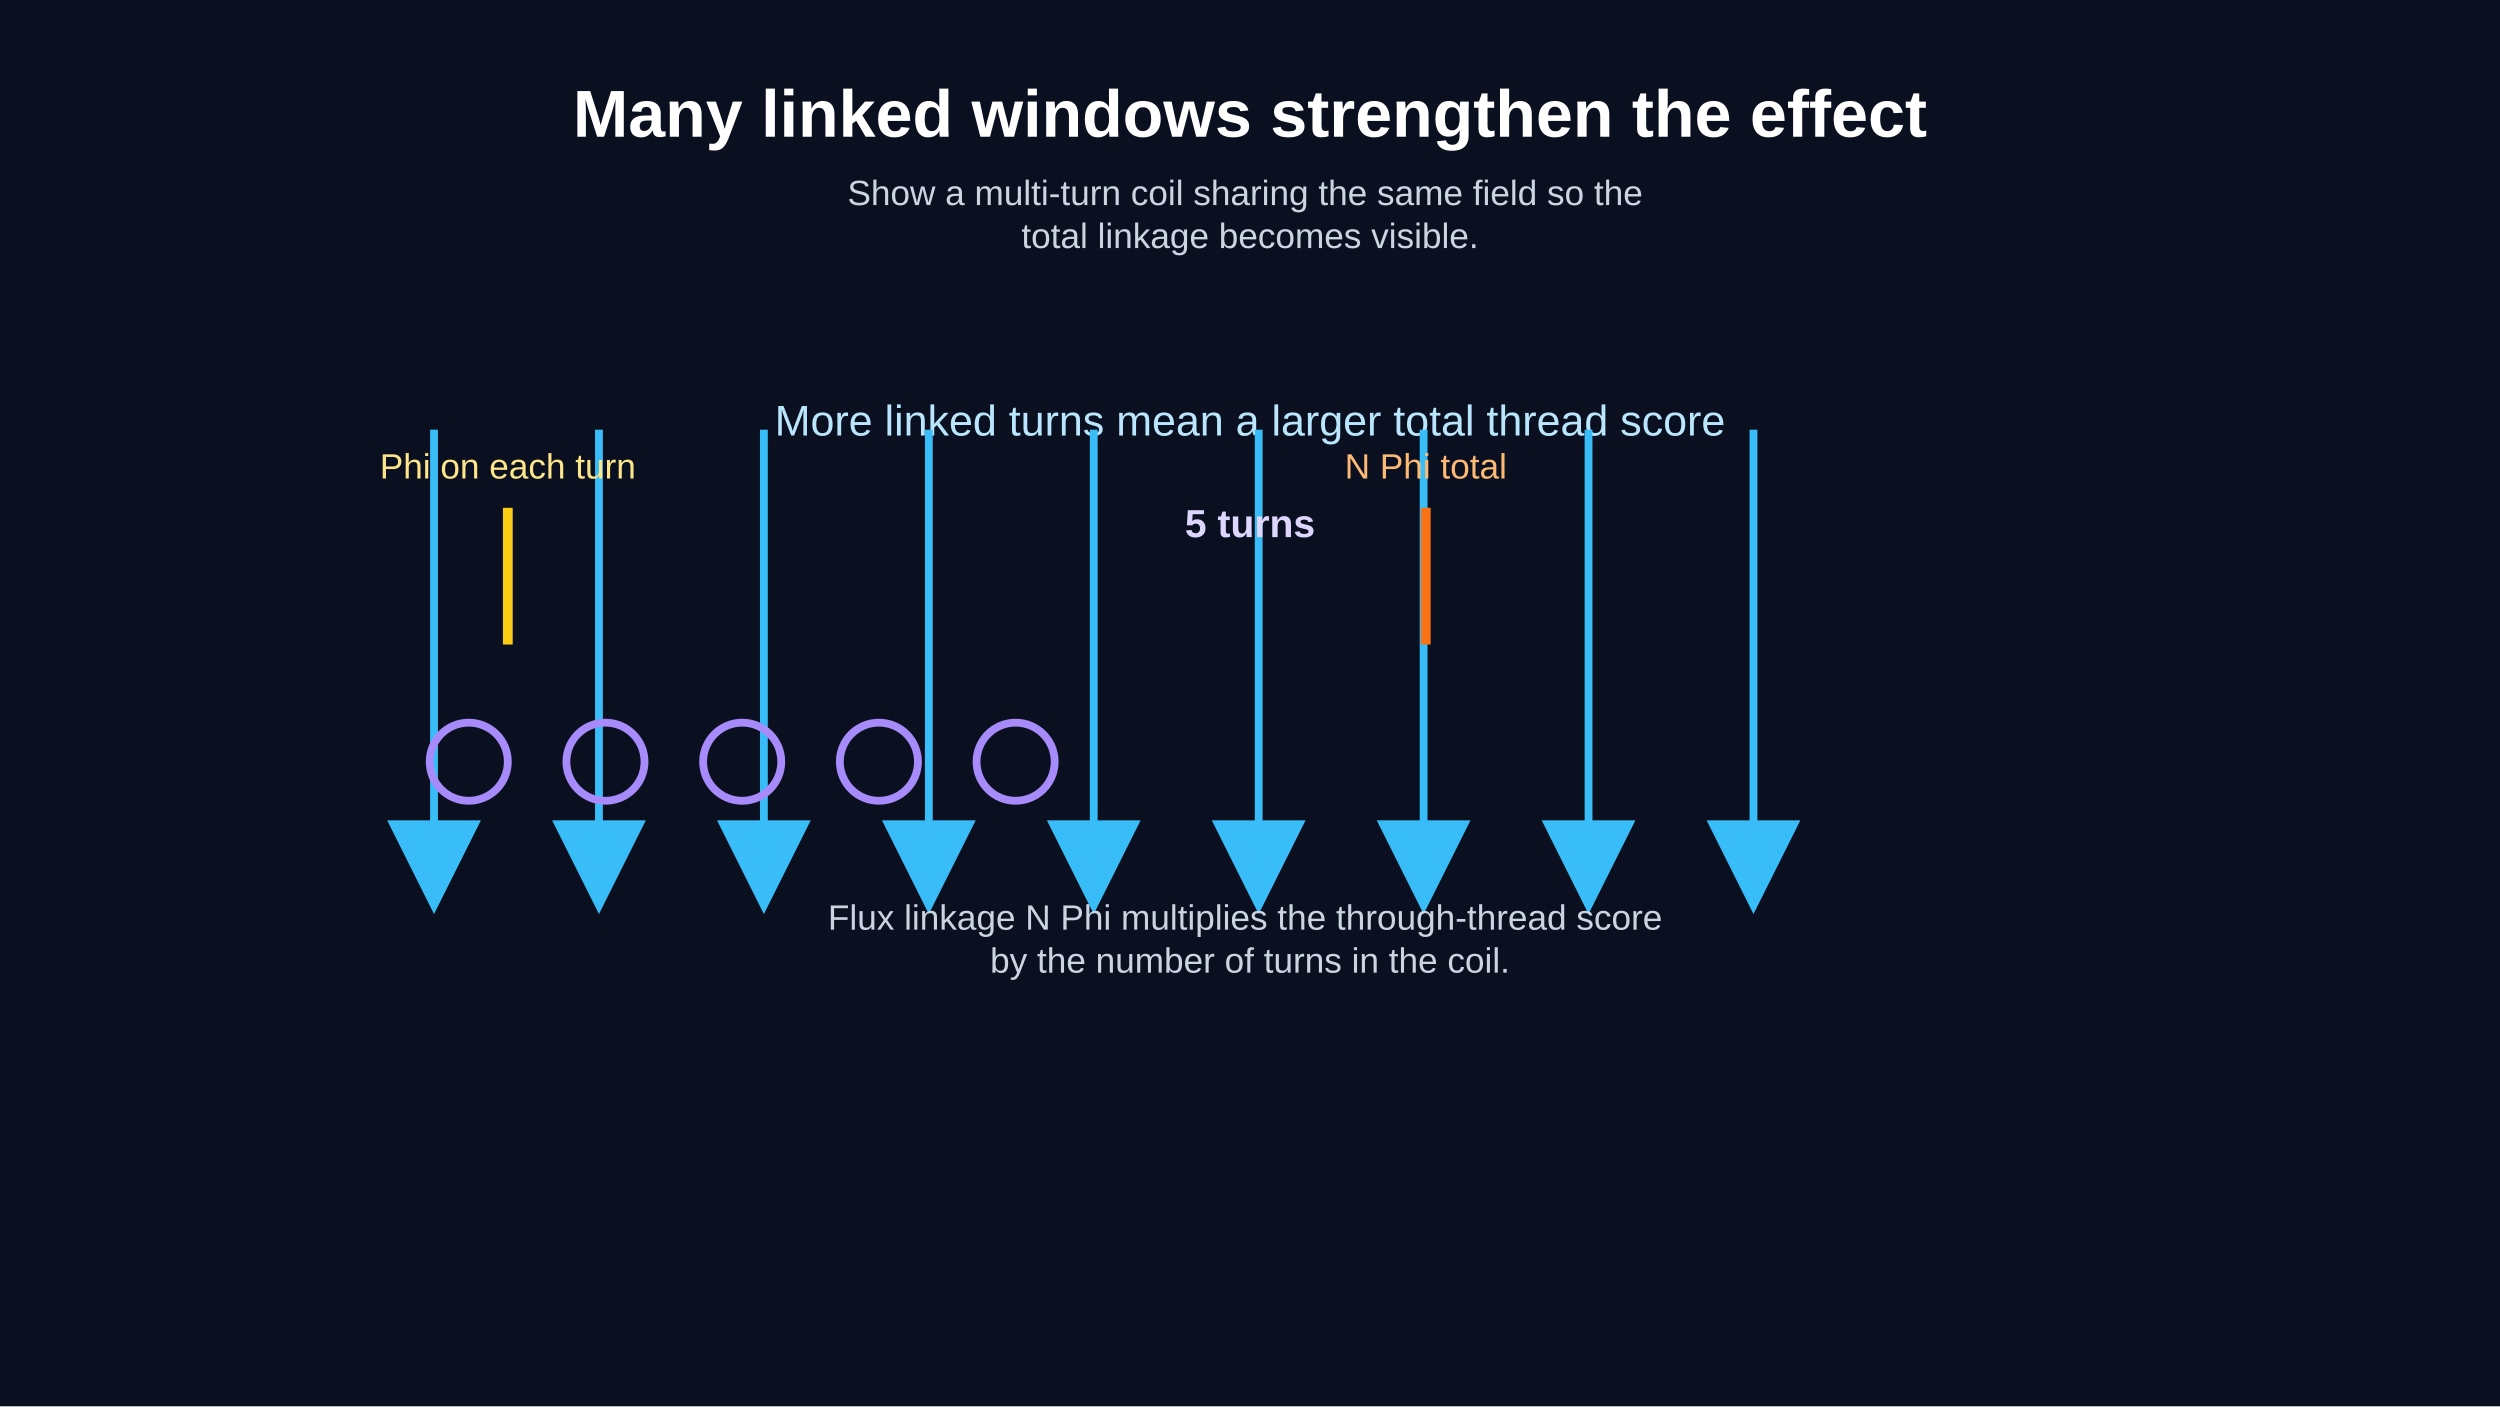
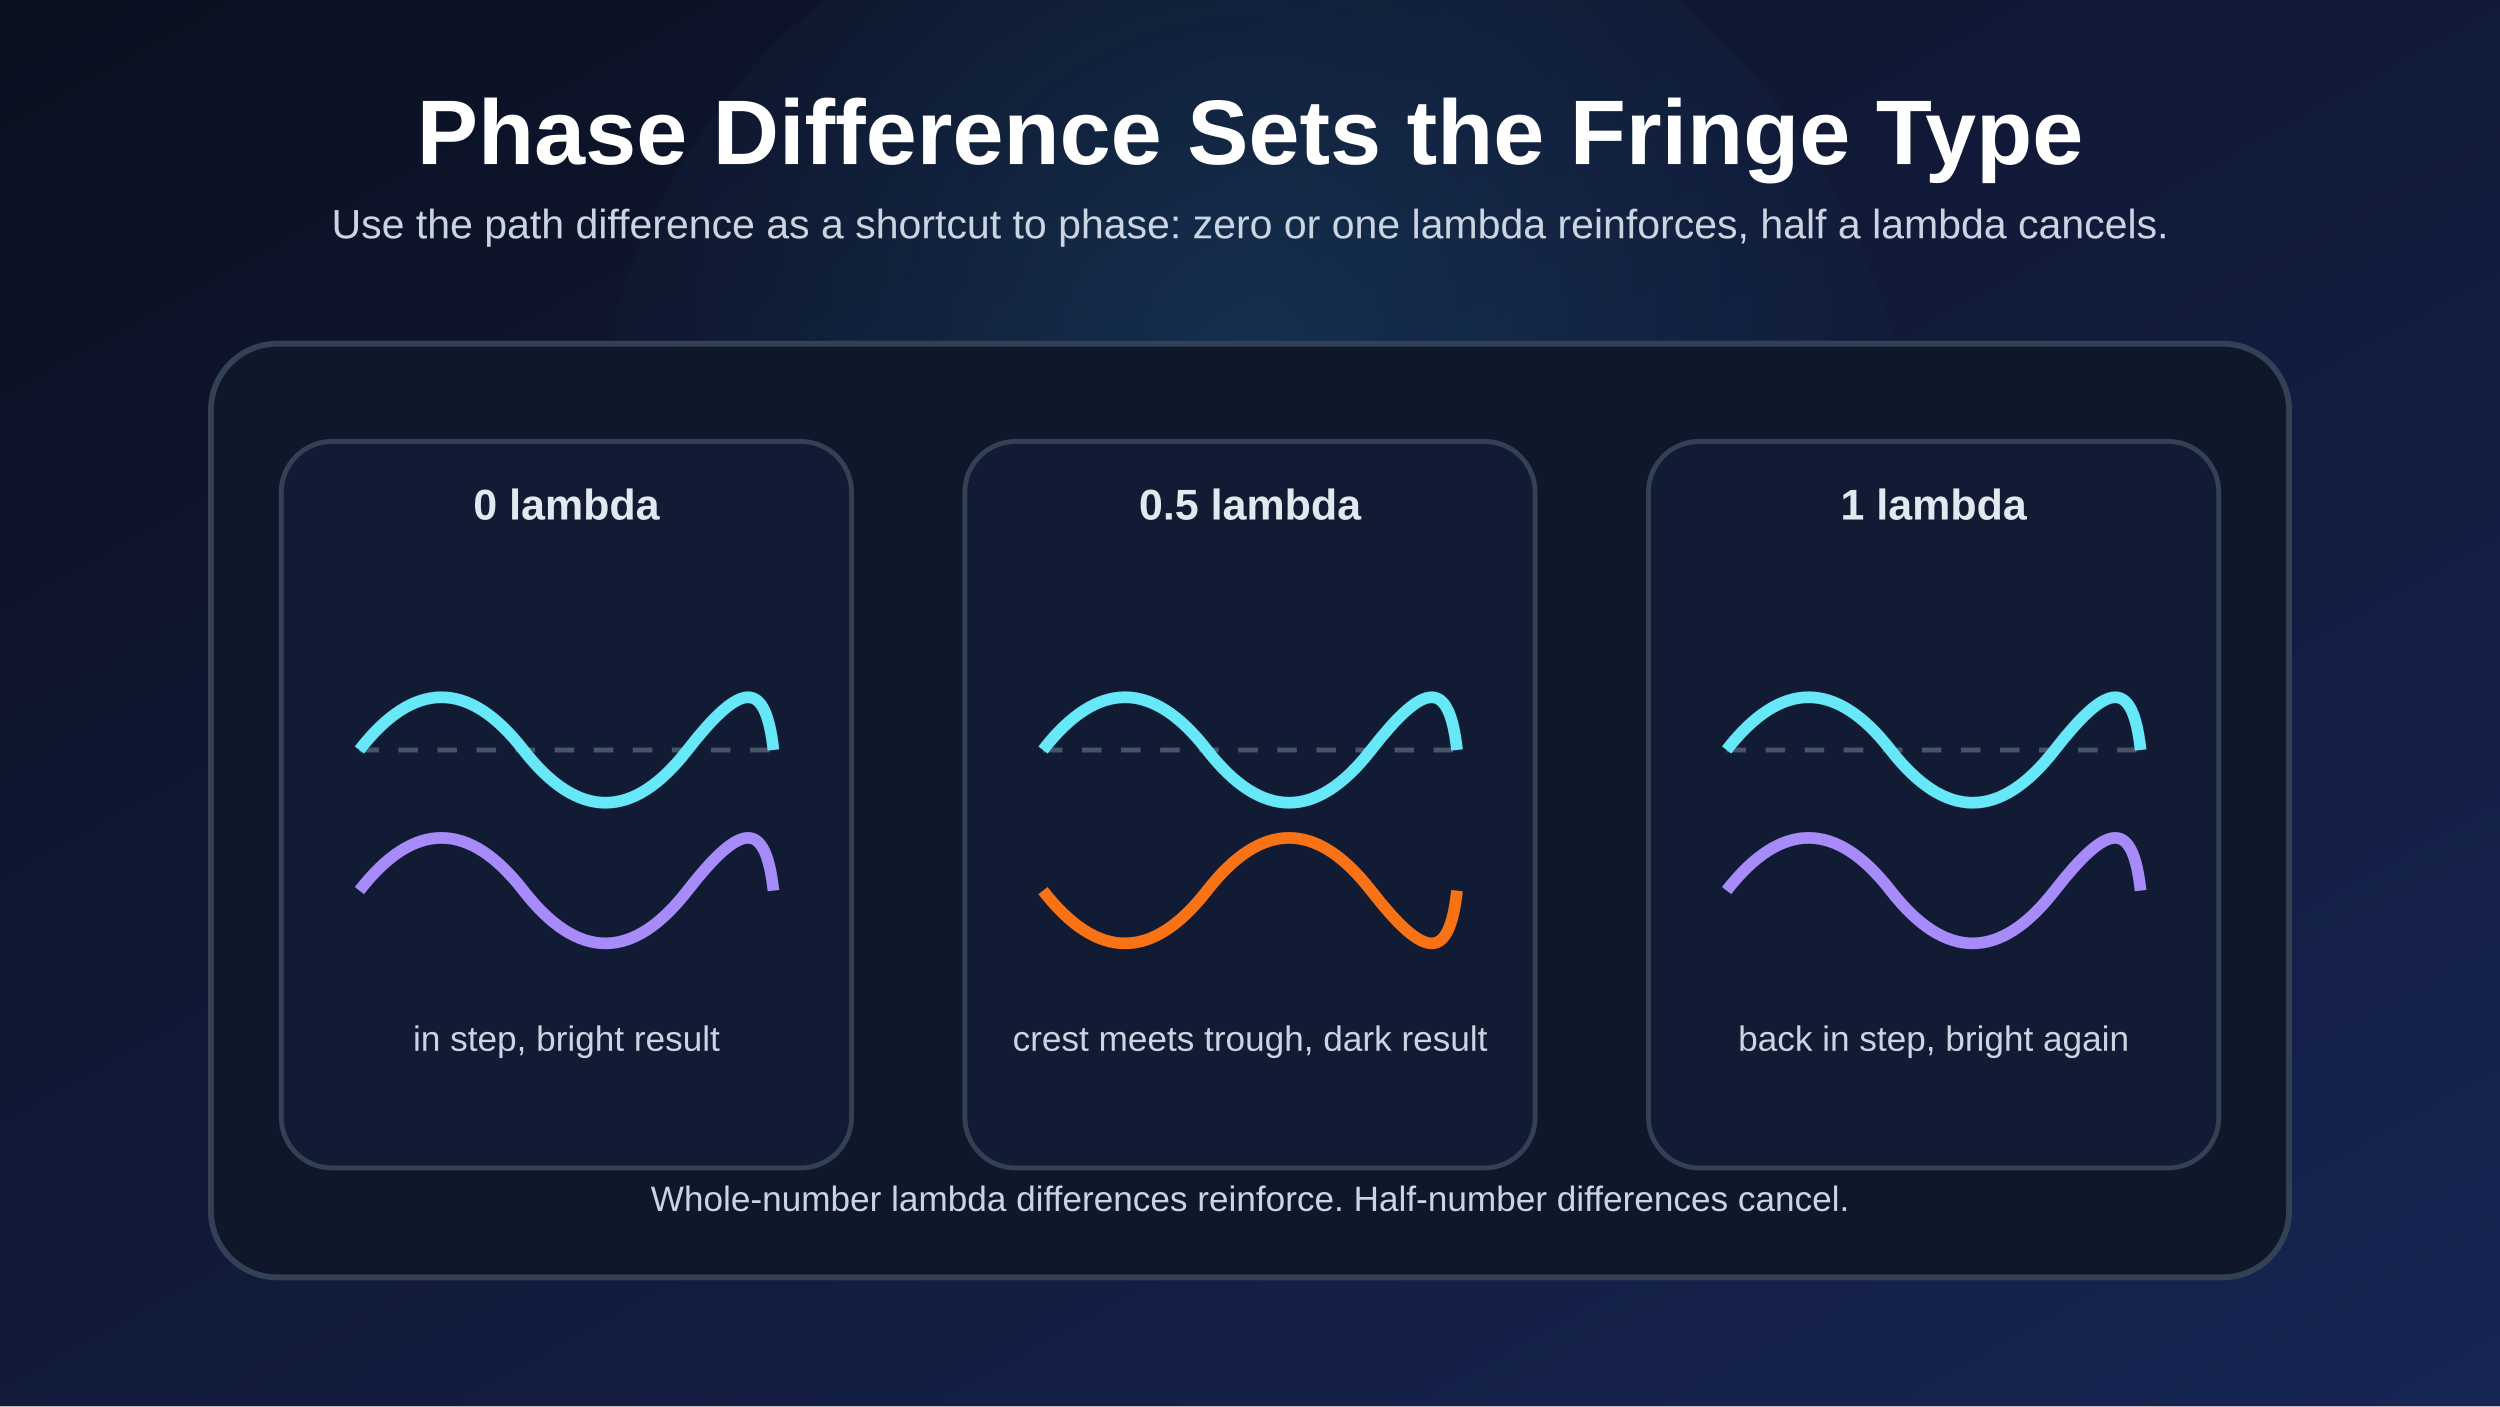
<svg xmlns="http://www.w3.org/2000/svg" width="1280" height="720" viewBox="0 0 1280 720">
  <defs>
-     <marker id="field-arrow" markerWidth="12" markerHeight="12" refX="10" refY="6" orient="auto" markerUnits="strokeWidth">
-       <path d="M 0 0 L 12 6 L 0 12 z" fill="#38bdf8" />
-     </marker>
-     <marker id="induced-arrow" markerWidth="12" markerHeight="12" refX="10" refY="6" orient="auto" markerUnits="strokeWidth">
-       <path d="M 0 0 L 12 6 L 0 12 z" fill="#f97316" />
-     </marker>
+     <linearGradient id="bg" x1="0" y1="0" x2="1" y2="1">
+       <stop offset="0%" stop-color="#0b1020" />
+       <stop offset="100%" stop-color="#172554" />
+     </linearGradient>
+     <radialGradient id="glow" cx="50%" cy="38%" r="52%">
+       <stop offset="0%" stop-color="#38bdf8" stop-opacity="0.14" />
+       <stop offset="100%" stop-color="#38bdf8" stop-opacity="0" />
+     </radialGradient>
+     <style>
+       .title { fill: #ffffff; font: 700 47px Arial, Helvetica, sans-serif; }
+       .subtitle { fill: #cbd5e1; font: 21px Arial, Helvetica, sans-serif; }
+       .card { fill: #0f172a; stroke: #334155; stroke-width: 3; }
+       .panel { fill: #111b34; stroke: #334155; stroke-width: 2.5; }
+       .label { fill: #e2e8f0; font: 700 22px Arial, Helvetica, sans-serif; }
+       .body { fill: #cbd5e1; font: 18px Arial, Helvetica, sans-serif; }
+       .small { fill: #94a3b8; font: 16px Arial, Helvetica, sans-serif; }
+     </style>
  </defs>
-   <rect width="100%" height="100%" fill="#0b1020" />
-   <text x="640.00" y="70.00" fill="white" text-anchor="middle" font-size="34" font-family="Arial" font-weight="bold">Many linked windows strengthen the effect</text>
-   <text x="640.00" y="105.00" fill="#cbd5e1" text-anchor="middle" font-size="18" font-family="Arial" font-weight="normal">
-     <tspan x="640.00" dy="0">Show a multi-turn coil sharing the same field so the</tspan>
-     <tspan x="640.00" dy="22">total linkage becomes visible.</tspan>
+   <rect width="1280" height="720" fill="url(#bg)" />
+   <circle cx="640" cy="260" r="340" fill="url(#glow)" />
+   <text x="640" y="84" class="title" text-anchor="middle">Phase Difference Sets the Fringe Type</text>
+   <text x="640" y="122" class="subtitle" text-anchor="middle">
+     Use the path difference as a shortcut to phase: zero or one lambda reinforces, half a lambda cancels.
  </text>
-   <text x="640.00" y="223.00" fill="#bae6fd" text-anchor="middle" font-size="22" font-family="Arial" font-weight="normal">More linked turns mean a larger total thread score</text>
-   <line x1="222.22" y1="220.00" x2="222.22" y2="460.00" stroke="#38bdf8" stroke-width="4" marker-end="url(#field-arrow)" />
-   <line x1="306.67" y1="220.00" x2="306.67" y2="460.00" stroke="#38bdf8" stroke-width="4" marker-end="url(#field-arrow)" />
-   <line x1="391.11" y1="220.00" x2="391.11" y2="460.00" stroke="#38bdf8" stroke-width="4" marker-end="url(#field-arrow)" />
-   <line x1="475.56" y1="220.00" x2="475.56" y2="460.00" stroke="#38bdf8" stroke-width="4" marker-end="url(#field-arrow)" />
-   <line x1="560.00" y1="220.00" x2="560.00" y2="460.00" stroke="#38bdf8" stroke-width="4" marker-end="url(#field-arrow)" />
-   <line x1="644.44" y1="220.00" x2="644.44" y2="460.00" stroke="#38bdf8" stroke-width="4" marker-end="url(#field-arrow)" />
-   <line x1="728.89" y1="220.00" x2="728.89" y2="460.00" stroke="#38bdf8" stroke-width="4" marker-end="url(#field-arrow)" />
-   <line x1="813.33" y1="220.00" x2="813.33" y2="460.00" stroke="#38bdf8" stroke-width="4" marker-end="url(#field-arrow)" />
-   <line x1="897.78" y1="220.00" x2="897.78" y2="460.00" stroke="#38bdf8" stroke-width="4" marker-end="url(#field-arrow)" />
-   <circle cx="240.00" cy="390.00" r="20.00" fill="none" stroke="#a78bfa" stroke-width="4" />
-   <circle cx="310.00" cy="390.00" r="20.00" fill="none" stroke="#a78bfa" stroke-width="4" />
-   <circle cx="380.00" cy="390.00" r="20.00" fill="none" stroke="#a78bfa" stroke-width="4" />
-   <circle cx="450.00" cy="390.00" r="20.00" fill="none" stroke="#a78bfa" stroke-width="4" />
-   <circle cx="520.00" cy="390.00" r="20.00" fill="none" stroke="#a78bfa" stroke-width="4" />
-   <text x="640.00" y="275.00" fill="#ddd6fe" text-anchor="middle" font-size="20" font-family="Arial" font-weight="bold">5 turns</text>
-   <text x="640.00" y="476.00" fill="#cbd5e1" text-anchor="middle" font-size="18" font-family="Arial" font-weight="normal">
-     <tspan x="640.00" dy="0">Flux linkage N Phi multiplies the through-thread score</tspan>
-     <tspan x="640.00" dy="22">by the number of turns in the coil.</tspan>
-   </text>
-   <line x1="260.00" y1="330.00" x2="260.00" y2="260.00" stroke="#facc15" stroke-width="5" />
-   <text x="260.00" y="245.00" fill="#fde68a" text-anchor="middle" font-size="18" font-family="Arial" font-weight="normal">Phi on each turn</text>
-   <line x1="730.00" y1="330.00" x2="730.00" y2="260.00" stroke="#f97316" stroke-width="5" />
-   <text x="730.00" y="245.00" fill="#fdba74" text-anchor="middle" font-size="18" font-family="Arial" font-weight="normal">N Phi total</text>
+   <rect x="108" y="176" width="1064" height="478" rx="34" class="card" />
+   <rect x="144" y="226" width="292" height="372" rx="26" class="panel" />
+   <rect x="494" y="226" width="292" height="372" rx="26" class="panel" />
+   <rect x="844" y="226" width="292" height="372" rx="26" class="panel" />
+   <text x="290" y="266" class="label" text-anchor="middle">0 lambda</text>
+   <text x="640" y="266" class="label" text-anchor="middle">0.5 lambda</text>
+   <text x="990" y="266" class="label" text-anchor="middle">1 lambda</text>
+   <line x1="184" y1="384" x2="396" y2="384" stroke="#475569" stroke-width="2.5" stroke-dasharray="10 10" />
+   <path d="M 184 384 C 212 348 240 348 268 384 C 296 420 324 420 352 384 C 380 348 392 348 396 384" fill="none" stroke="#67e8f9" stroke-width="6" />
+   <path d="M 184 456 C 212 420 240 420 268 456 C 296 492 324 492 352 456 C 380 420 392 420 396 456" fill="none" stroke="#a78bfa" stroke-width="6" />
+   <text x="290" y="538" class="body" text-anchor="middle">in step, bright result</text>
+   <line x1="534" y1="384" x2="746" y2="384" stroke="#475569" stroke-width="2.5" stroke-dasharray="10 10" />
+   <path d="M 534 384 C 562 348 590 348 618 384 C 646 420 674 420 702 384 C 730 348 742 348 746 384" fill="none" stroke="#67e8f9" stroke-width="6" />
+   <path d="M 534 456 C 562 492 590 492 618 456 C 646 420 674 420 702 456 C 730 492 742 492 746 456" fill="none" stroke="#f97316" stroke-width="6" />
+   <text x="640" y="538" class="body" text-anchor="middle">crest meets trough, dark result</text>
+   <line x1="884" y1="384" x2="1096" y2="384" stroke="#475569" stroke-width="2.5" stroke-dasharray="10 10" />
+   <path d="M 884 384 C 912 348 940 348 968 384 C 996 420 1024 420 1052 384 C 1080 348 1092 348 1096 384" fill="none" stroke="#67e8f9" stroke-width="6" />
+   <path d="M 884 456 C 912 420 940 420 968 456 C 996 492 1024 492 1052 456 C 1080 420 1092 420 1096 456" fill="none" stroke="#a78bfa" stroke-width="6" />
+   <text x="990" y="538" class="body" text-anchor="middle">back in step, bright again</text>
+   <text x="640" y="620" class="body" text-anchor="middle">Whole-number lambda differences reinforce. Half-number differences cancel.</text>
</svg>
